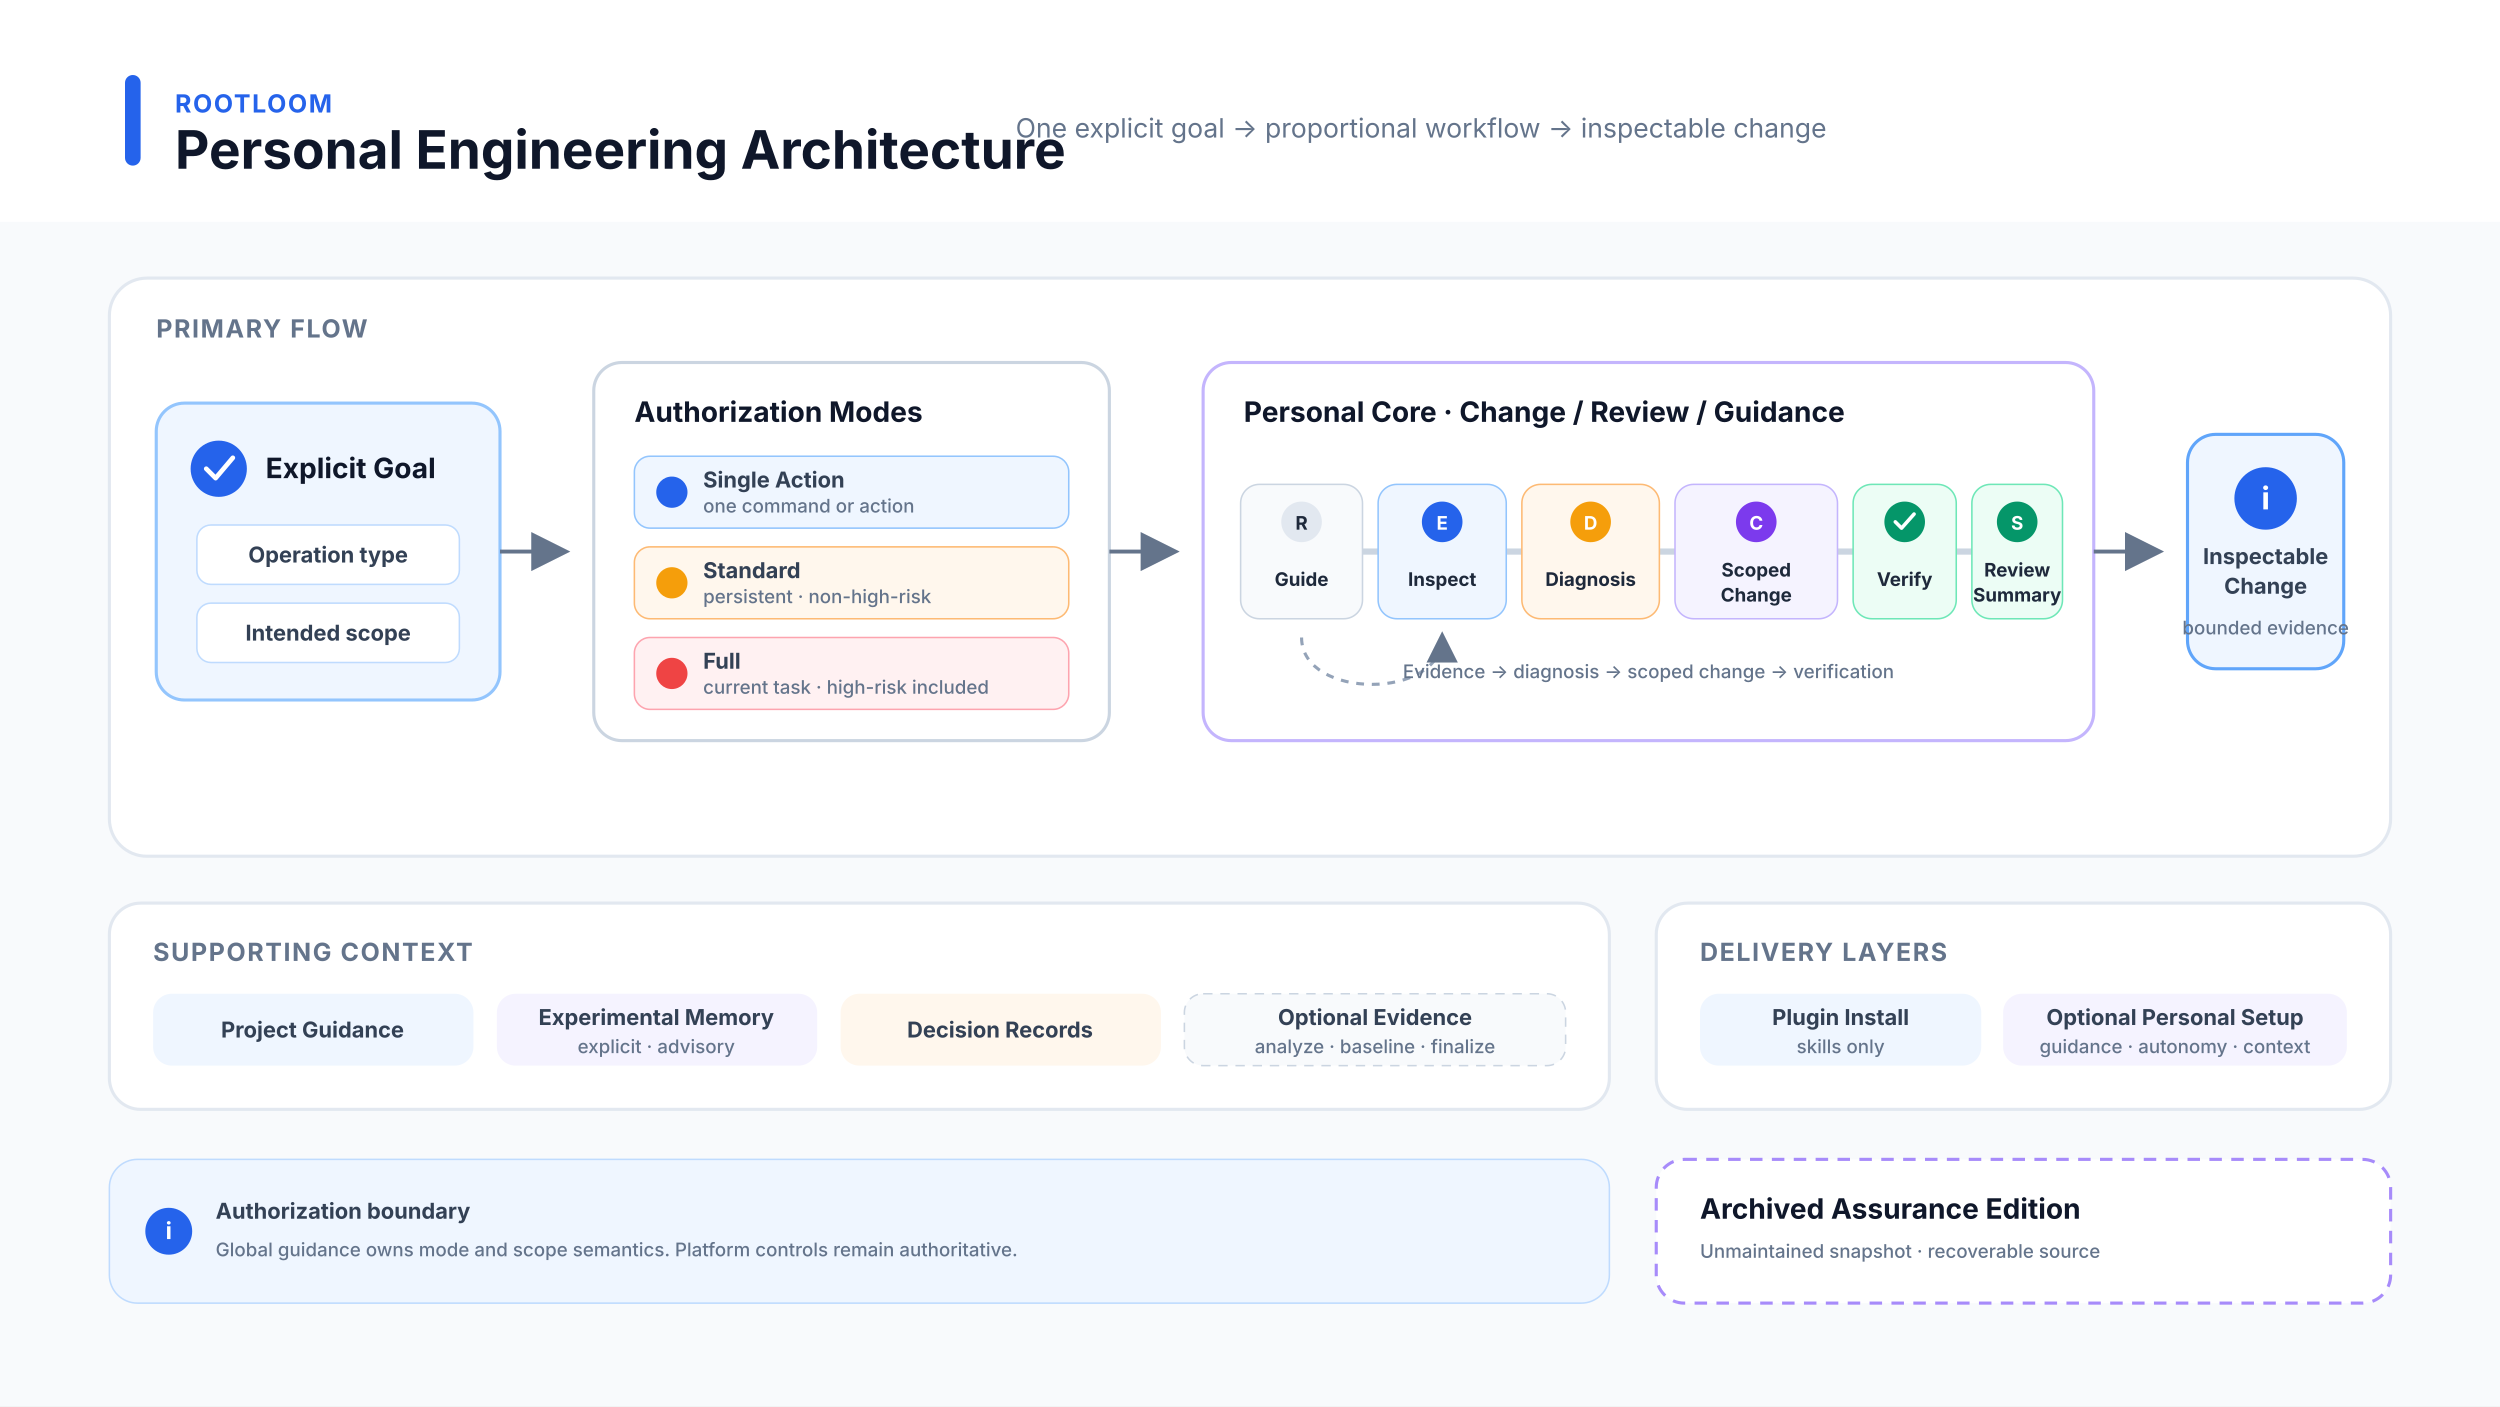
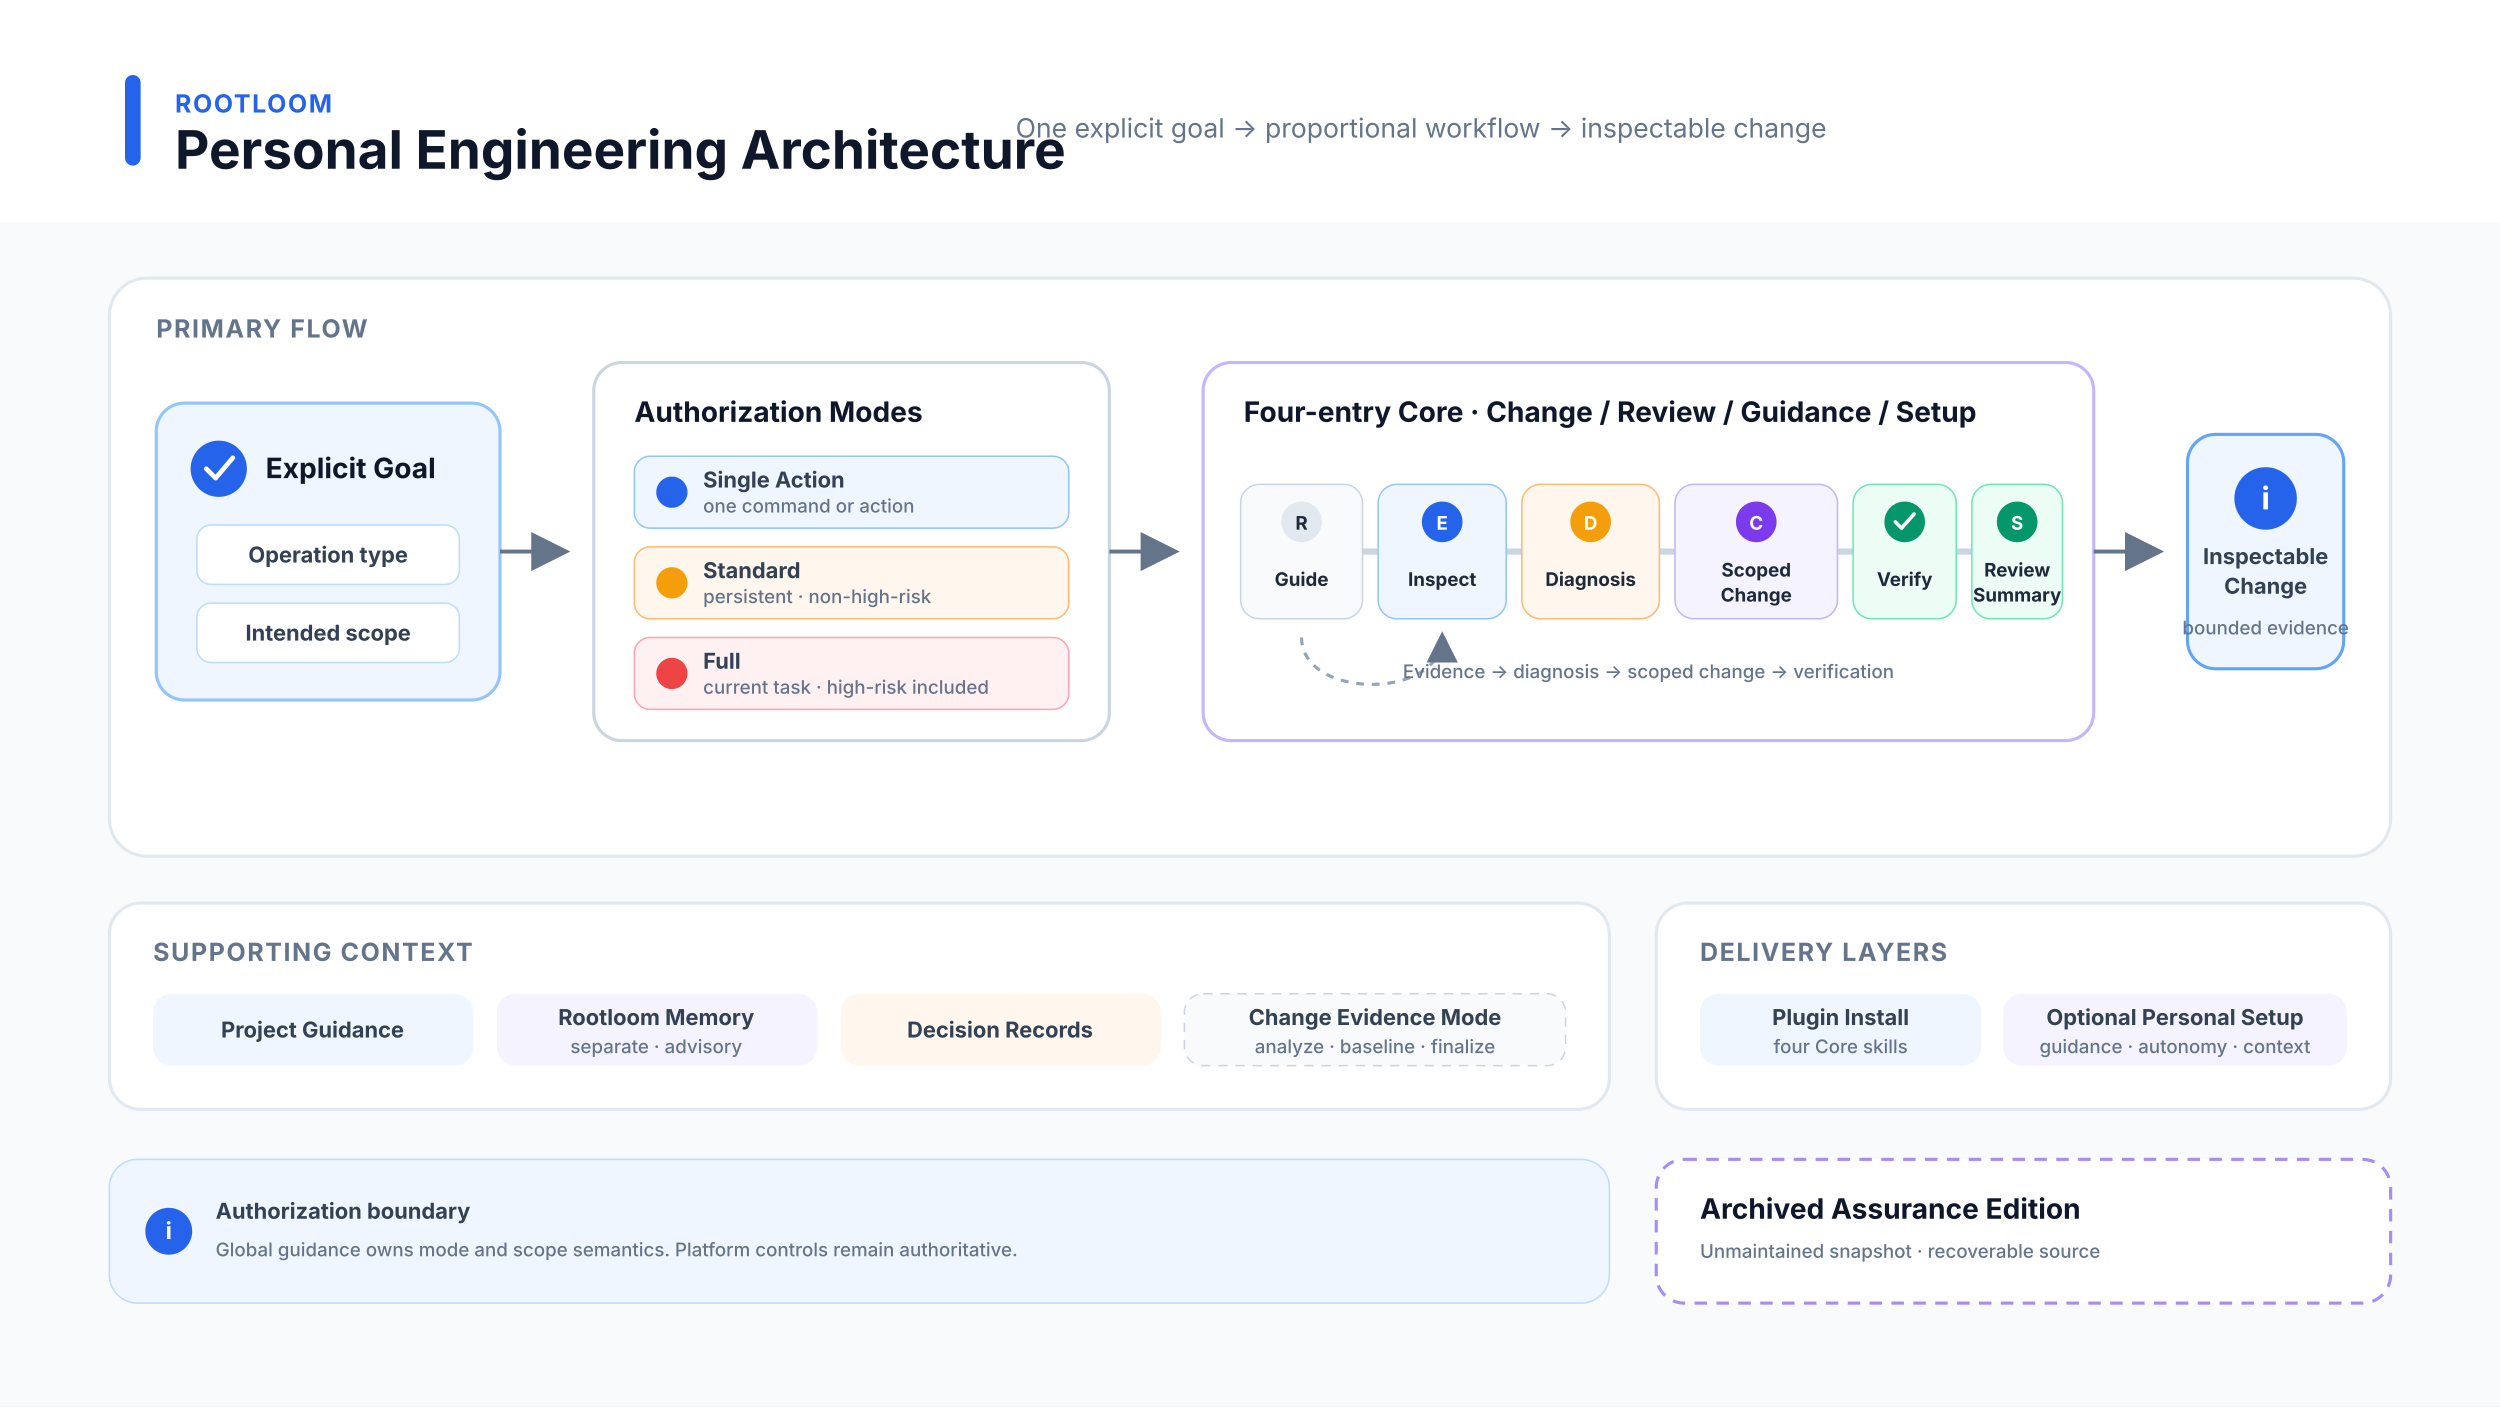
<svg xmlns="http://www.w3.org/2000/svg" viewBox="0 0 1600 900" role="img" aria-labelledby="title desc">
  <defs>
    <marker id="arrow" markerWidth="10" markerHeight="10" refX="8" refY="5" orient="auto">
      <path d="M0 0 L10 5 L0 10 Z" fill="#64748b" />
    </marker>
    <style>
      text { font-family: Inter, Arial, sans-serif; }
      .title { font-size: 34px; font-weight: 700; fill: #0f172a; }
      .subtitle { font-size: 17px; font-weight: 400; fill: #64748b; }
      .section { font-size: 16px; font-weight: 700; letter-spacing: 1px; }
      .card-title { font-size: 18px; font-weight: 700; fill: #0f172a; }
      .label { font-size: 14px; font-weight: 650; fill: #334155; }
      .small { font-size: 12px; font-weight: 450; fill: #64748b; }
      .node { font-size: 12px; font-weight: 650; fill: #1e293b; }
    </style>
  </defs>
  <rect width="1600" height="900" fill="#f8fafc" />
  <rect x="0" y="0" width="1600" height="142" fill="#ffffff" />
  <rect x="80" y="48" width="10" height="58" rx="5" fill="#2563eb" />
  <text x="112" y="72" class="section" fill="#2563eb">ROOTLOOM</text>
  <text x="112" y="108" class="title">Personal Engineering Architecture</text>
  <text x="650" y="88" class="subtitle">One explicit goal → proportional workflow → inspectable change</text>
  <rect x="70" y="178" width="1460" height="370" rx="24" fill="#ffffff" stroke="#e2e8f0" stroke-width="2" />
  <text x="100" y="216" class="section" fill="#64748b">PRIMARY FLOW</text>
  <rect x="100" y="258" width="220" height="190" rx="18" fill="#eff6ff" stroke="#93c5fd" stroke-width="2" />
  <circle cx="140" cy="300" r="18" fill="#2563eb" />
  <path d="M132 300 L138 306 L149 293" fill="none" stroke="#ffffff" stroke-width="3" stroke-linecap="round" stroke-linejoin="round" />
  <text x="170" y="306" class="card-title">Explicit Goal</text>
  <rect x="126" y="336" width="168" height="38" rx="9" fill="#ffffff" stroke="#bfdbfe" />
  <text x="210" y="360" text-anchor="middle" class="label">Operation type</text>
  <rect x="126" y="386" width="168" height="38" rx="9" fill="#ffffff" stroke="#bfdbfe" />
  <text x="210" y="410" text-anchor="middle" class="label">Intended scope</text>
  <path d="M320 353 L360 353" stroke="#64748b" stroke-width="2.5" marker-end="url(#arrow)" />
  <rect x="380" y="232" width="330" height="242" rx="18" fill="#ffffff" stroke="#cbd5e1" stroke-width="2" />
  <text x="406" y="270" class="card-title">Authorization Modes</text>
  <rect x="406" y="292" width="278" height="46" rx="10" fill="#eff6ff" stroke="#93c5fd" />
  <circle cx="430" cy="315" r="10" fill="#2563eb" />
  <text x="450" y="312" class="label">Single Action</text>
  <text x="450" y="328" class="small">one command or action</text>
  <rect x="406" y="350" width="278" height="46" rx="10" fill="#fff7ed" stroke="#fdba74" />
  <circle cx="430" cy="373" r="10" fill="#f59e0b" />
  <text x="450" y="370" class="label">Standard</text>
  <text x="450" y="386" class="small">persistent · non-high-risk</text>
  <rect x="406" y="408" width="278" height="46" rx="10" fill="#fff1f2" stroke="#fda4af" />
  <circle cx="430" cy="431" r="10" fill="#ef4444" />
  <text x="450" y="428" class="label">Full</text>
  <text x="450" y="444" class="small">current task · high-risk included</text>
  <path d="M710 353 L750 353" stroke="#64748b" stroke-width="2.5" marker-end="url(#arrow)" />
  <rect x="770" y="232" width="570" height="242" rx="18" fill="#ffffff" stroke="#c4b5fd" stroke-width="2" />
-   <text x="796" y="270" class="card-title">Personal Core · Change / Review / Guidance</text>
+   <text x="796" y="270" class="card-title">Four-entry Core · Change / Review / Guidance / Setup</text>
  <path d="M815 353 L1297 353" stroke="#cbd5e1" stroke-width="4" stroke-linecap="round" />
  <g>
    <rect x="794" y="310" width="78" height="86" rx="12" fill="#f8fafc" stroke="#cbd5e1" />
    <circle cx="833" cy="334" r="13" fill="#e2e8f0" />
    <text x="833" y="339" text-anchor="middle" class="node">R</text>
    <text x="833" y="375" text-anchor="middle" class="node">Guide</text>
    <rect x="882" y="310" width="82" height="86" rx="12" fill="#eff6ff" stroke="#93c5fd" />
    <circle cx="923" cy="334" r="13" fill="#2563eb" />
    <text x="923" y="339" text-anchor="middle" font-size="12" font-weight="700" fill="#ffffff">E</text>
    <text x="923" y="375" text-anchor="middle" class="node">Inspect</text>
    <rect x="974" y="310" width="88" height="86" rx="12" fill="#fff7ed" stroke="#fdba74" />
    <circle cx="1018" cy="334" r="13" fill="#f59e0b" />
    <text x="1018" y="339" text-anchor="middle" font-size="12" font-weight="700" fill="#ffffff">D</text>
    <text x="1018" y="375" text-anchor="middle" class="node">Diagnosis</text>
    <rect x="1072" y="310" width="104" height="86" rx="12" fill="#f5f3ff" stroke="#c4b5fd" />
    <circle cx="1124" cy="334" r="13" fill="#7c3aed" />
    <text x="1124" y="339" text-anchor="middle" font-size="12" font-weight="700" fill="#ffffff">C</text>
    <text x="1124" y="369" text-anchor="middle" class="node">Scoped</text>
    <text x="1124" y="385" text-anchor="middle" class="node">Change</text>
    <rect x="1186" y="310" width="66" height="86" rx="12" fill="#ecfdf5" stroke="#6ee7b7" />
    <circle cx="1219" cy="334" r="13" fill="#059669" />
    <path d="M1213 334 L1217 338 L1225 329" fill="none" stroke="#ffffff" stroke-width="2.3" stroke-linecap="round" stroke-linejoin="round" />
    <text x="1219" y="375" text-anchor="middle" class="node">Verify</text>
    <rect x="1262" y="310" width="58" height="86" rx="12" fill="#ecfdf5" stroke="#6ee7b7" />
    <circle cx="1291" cy="334" r="13" fill="#059669" />
    <text x="1291" y="339" text-anchor="middle" font-size="12" font-weight="700" fill="#ffffff">S</text>
    <text x="1291" y="369" text-anchor="middle" class="node">Review</text>
    <text x="1291" y="385" text-anchor="middle" class="node">Summary</text>
  </g>
  <path d="M833 408 C833 448 923 448 923 408" fill="none" stroke="#94a3b8" stroke-width="2" stroke-dasharray="5 5" marker-end="url(#arrow)" />
  <text x="1055" y="434" text-anchor="middle" class="small">Evidence → diagnosis → scoped change → verification</text>
  <path d="M1340 353 L1380 353" stroke="#64748b" stroke-width="2.5" marker-end="url(#arrow)" />
  <rect x="1400" y="278" width="100" height="150" rx="18" fill="#eff6ff" stroke="#60a5fa" stroke-width="2" />
  <circle cx="1450" cy="319" r="20" fill="#2563eb" />
  <text x="1450" y="326" text-anchor="middle" font-size="20" font-weight="700" fill="#ffffff">i</text>
  <text x="1450" y="361" text-anchor="middle" class="label">Inspectable</text>
  <text x="1450" y="380" text-anchor="middle" class="label">Change</text>
  <text x="1450" y="406" text-anchor="middle" class="small">bounded evidence</text>
  <rect x="70" y="578" width="960" height="132" rx="20" fill="#ffffff" stroke="#e2e8f0" stroke-width="2" />
  <text x="98" y="615" class="section" fill="#64748b">SUPPORTING CONTEXT</text>
  <rect x="98" y="636" width="205" height="46" rx="12" fill="#eff6ff" />
  <text x="200" y="664" text-anchor="middle" class="label">Project Guidance</text>
  <rect x="318" y="636" width="205" height="46" rx="12" fill="#f5f3ff" />
-   <text x="420" y="656" text-anchor="middle" class="label">Experimental Memory</text>
-   <text x="420" y="674" text-anchor="middle" class="small">explicit · advisory</text>
+   <text x="420" y="656" text-anchor="middle" class="label">Rootloom Memory</text>
+   <text x="420" y="674" text-anchor="middle" class="small">separate · advisory</text>
  <rect x="538" y="636" width="205" height="46" rx="12" fill="#fff7ed" />
  <text x="640" y="664" text-anchor="middle" class="label">Decision Records</text>
  <rect x="758" y="636" width="244" height="46" rx="12" fill="#f8fafc" stroke="#cbd5e1" stroke-dasharray="6 5" />
-   <text x="880" y="656" text-anchor="middle" class="label">Optional Evidence</text>
+   <text x="880" y="656" text-anchor="middle" class="label">Change Evidence Mode</text>
  <text x="880" y="674" text-anchor="middle" class="small">analyze · baseline · finalize</text>
  <rect x="1060" y="578" width="470" height="132" rx="20" fill="#ffffff" stroke="#e2e8f0" stroke-width="2" />
  <text x="1088" y="615" class="section" fill="#64748b">DELIVERY LAYERS</text>
  <rect x="1088" y="636" width="180" height="46" rx="12" fill="#eff6ff" />
  <text x="1178" y="656" text-anchor="middle" class="label">Plugin Install</text>
-   <text x="1178" y="674" text-anchor="middle" class="small">skills only</text>
+   <text x="1178" y="674" text-anchor="middle" class="small">four Core skills</text>
  <rect x="1282" y="636" width="220" height="46" rx="12" fill="#f5f3ff" />
  <text x="1392" y="656" text-anchor="middle" class="label">Optional Personal Setup</text>
  <text x="1392" y="674" text-anchor="middle" class="small">guidance · autonomy · context</text>
  <rect x="70" y="742" width="960" height="92" rx="18" fill="#eff6ff" stroke="#bfdbfe" />
  <circle cx="108" cy="788" r="15" fill="#2563eb" />
  <text x="108" y="793" text-anchor="middle" font-size="15" font-weight="700" fill="#ffffff">i</text>
  <text x="138" y="780" class="label">Authorization boundary</text>
  <text x="138" y="804" class="small">Global guidance owns mode and scope semantics. Platform controls remain authoritative.</text>
  <rect x="1060" y="742" width="470" height="92" rx="18" fill="#ffffff" stroke="#a78bfa" stroke-width="2" stroke-dasharray="8 6" />
  <text x="1088" y="780" class="card-title">Archived Assurance Edition</text>
  <text x="1088" y="805" class="small">Unmaintained snapshot · recoverable source</text>
</svg>
